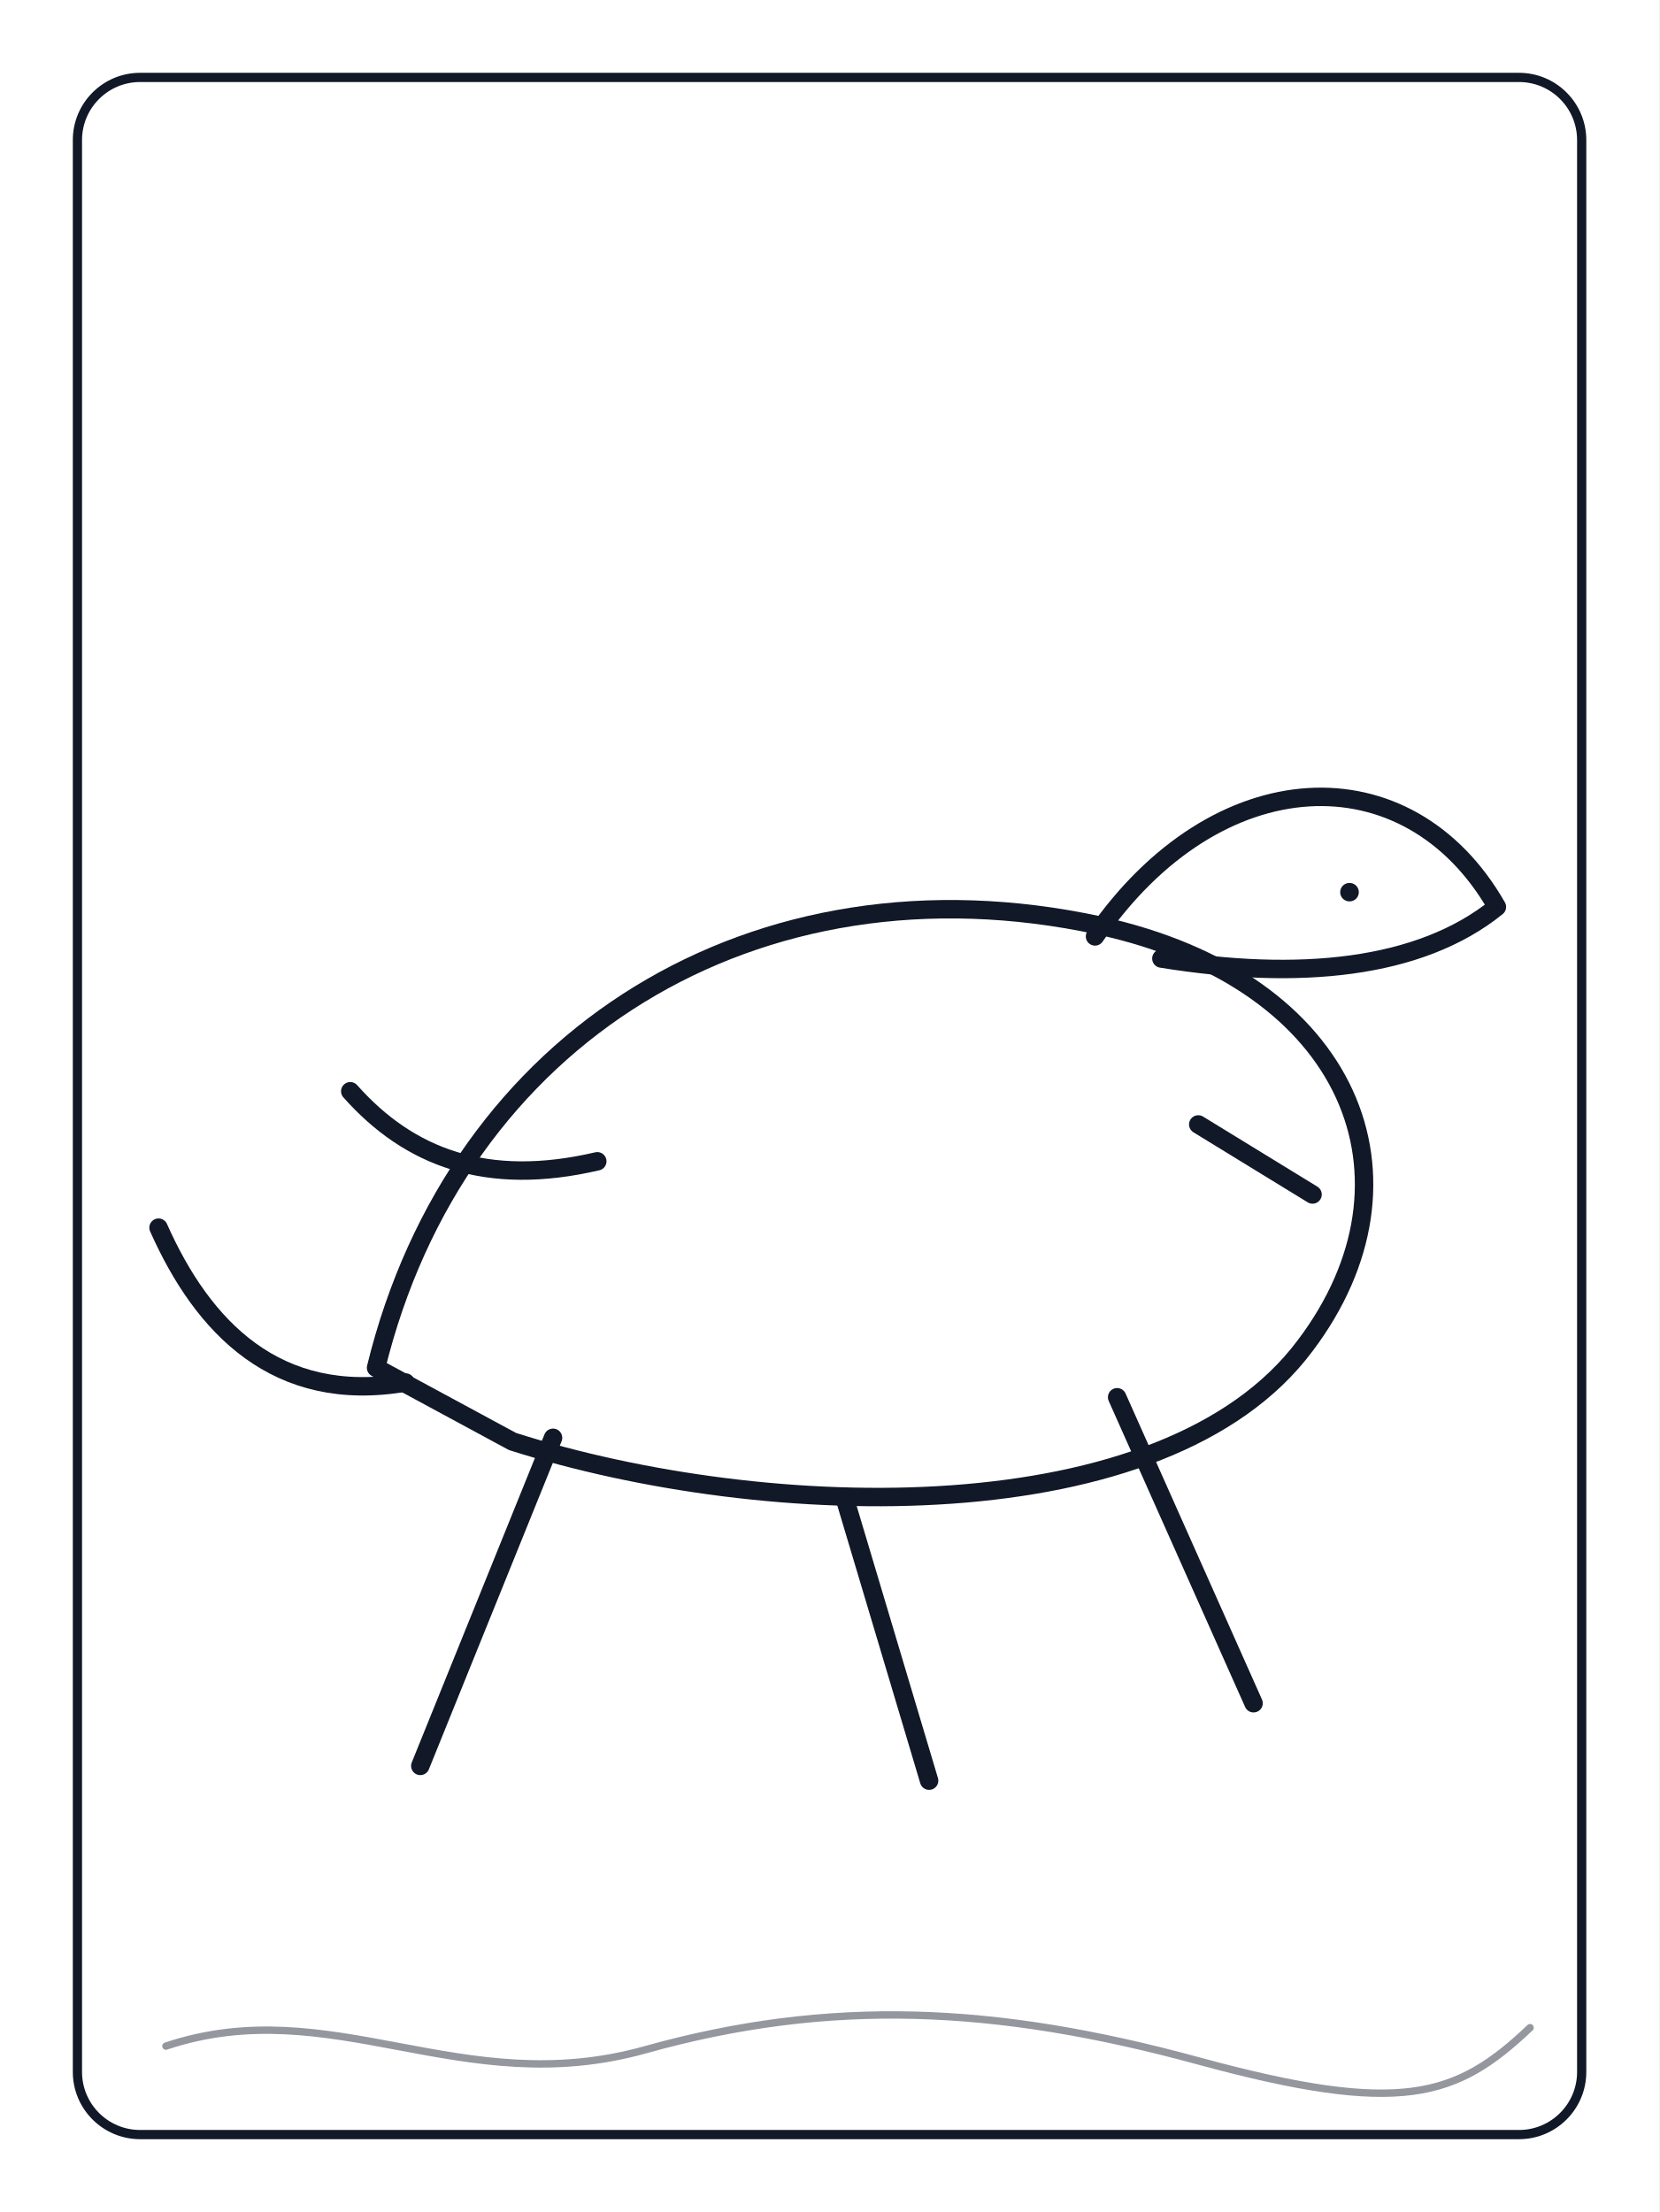
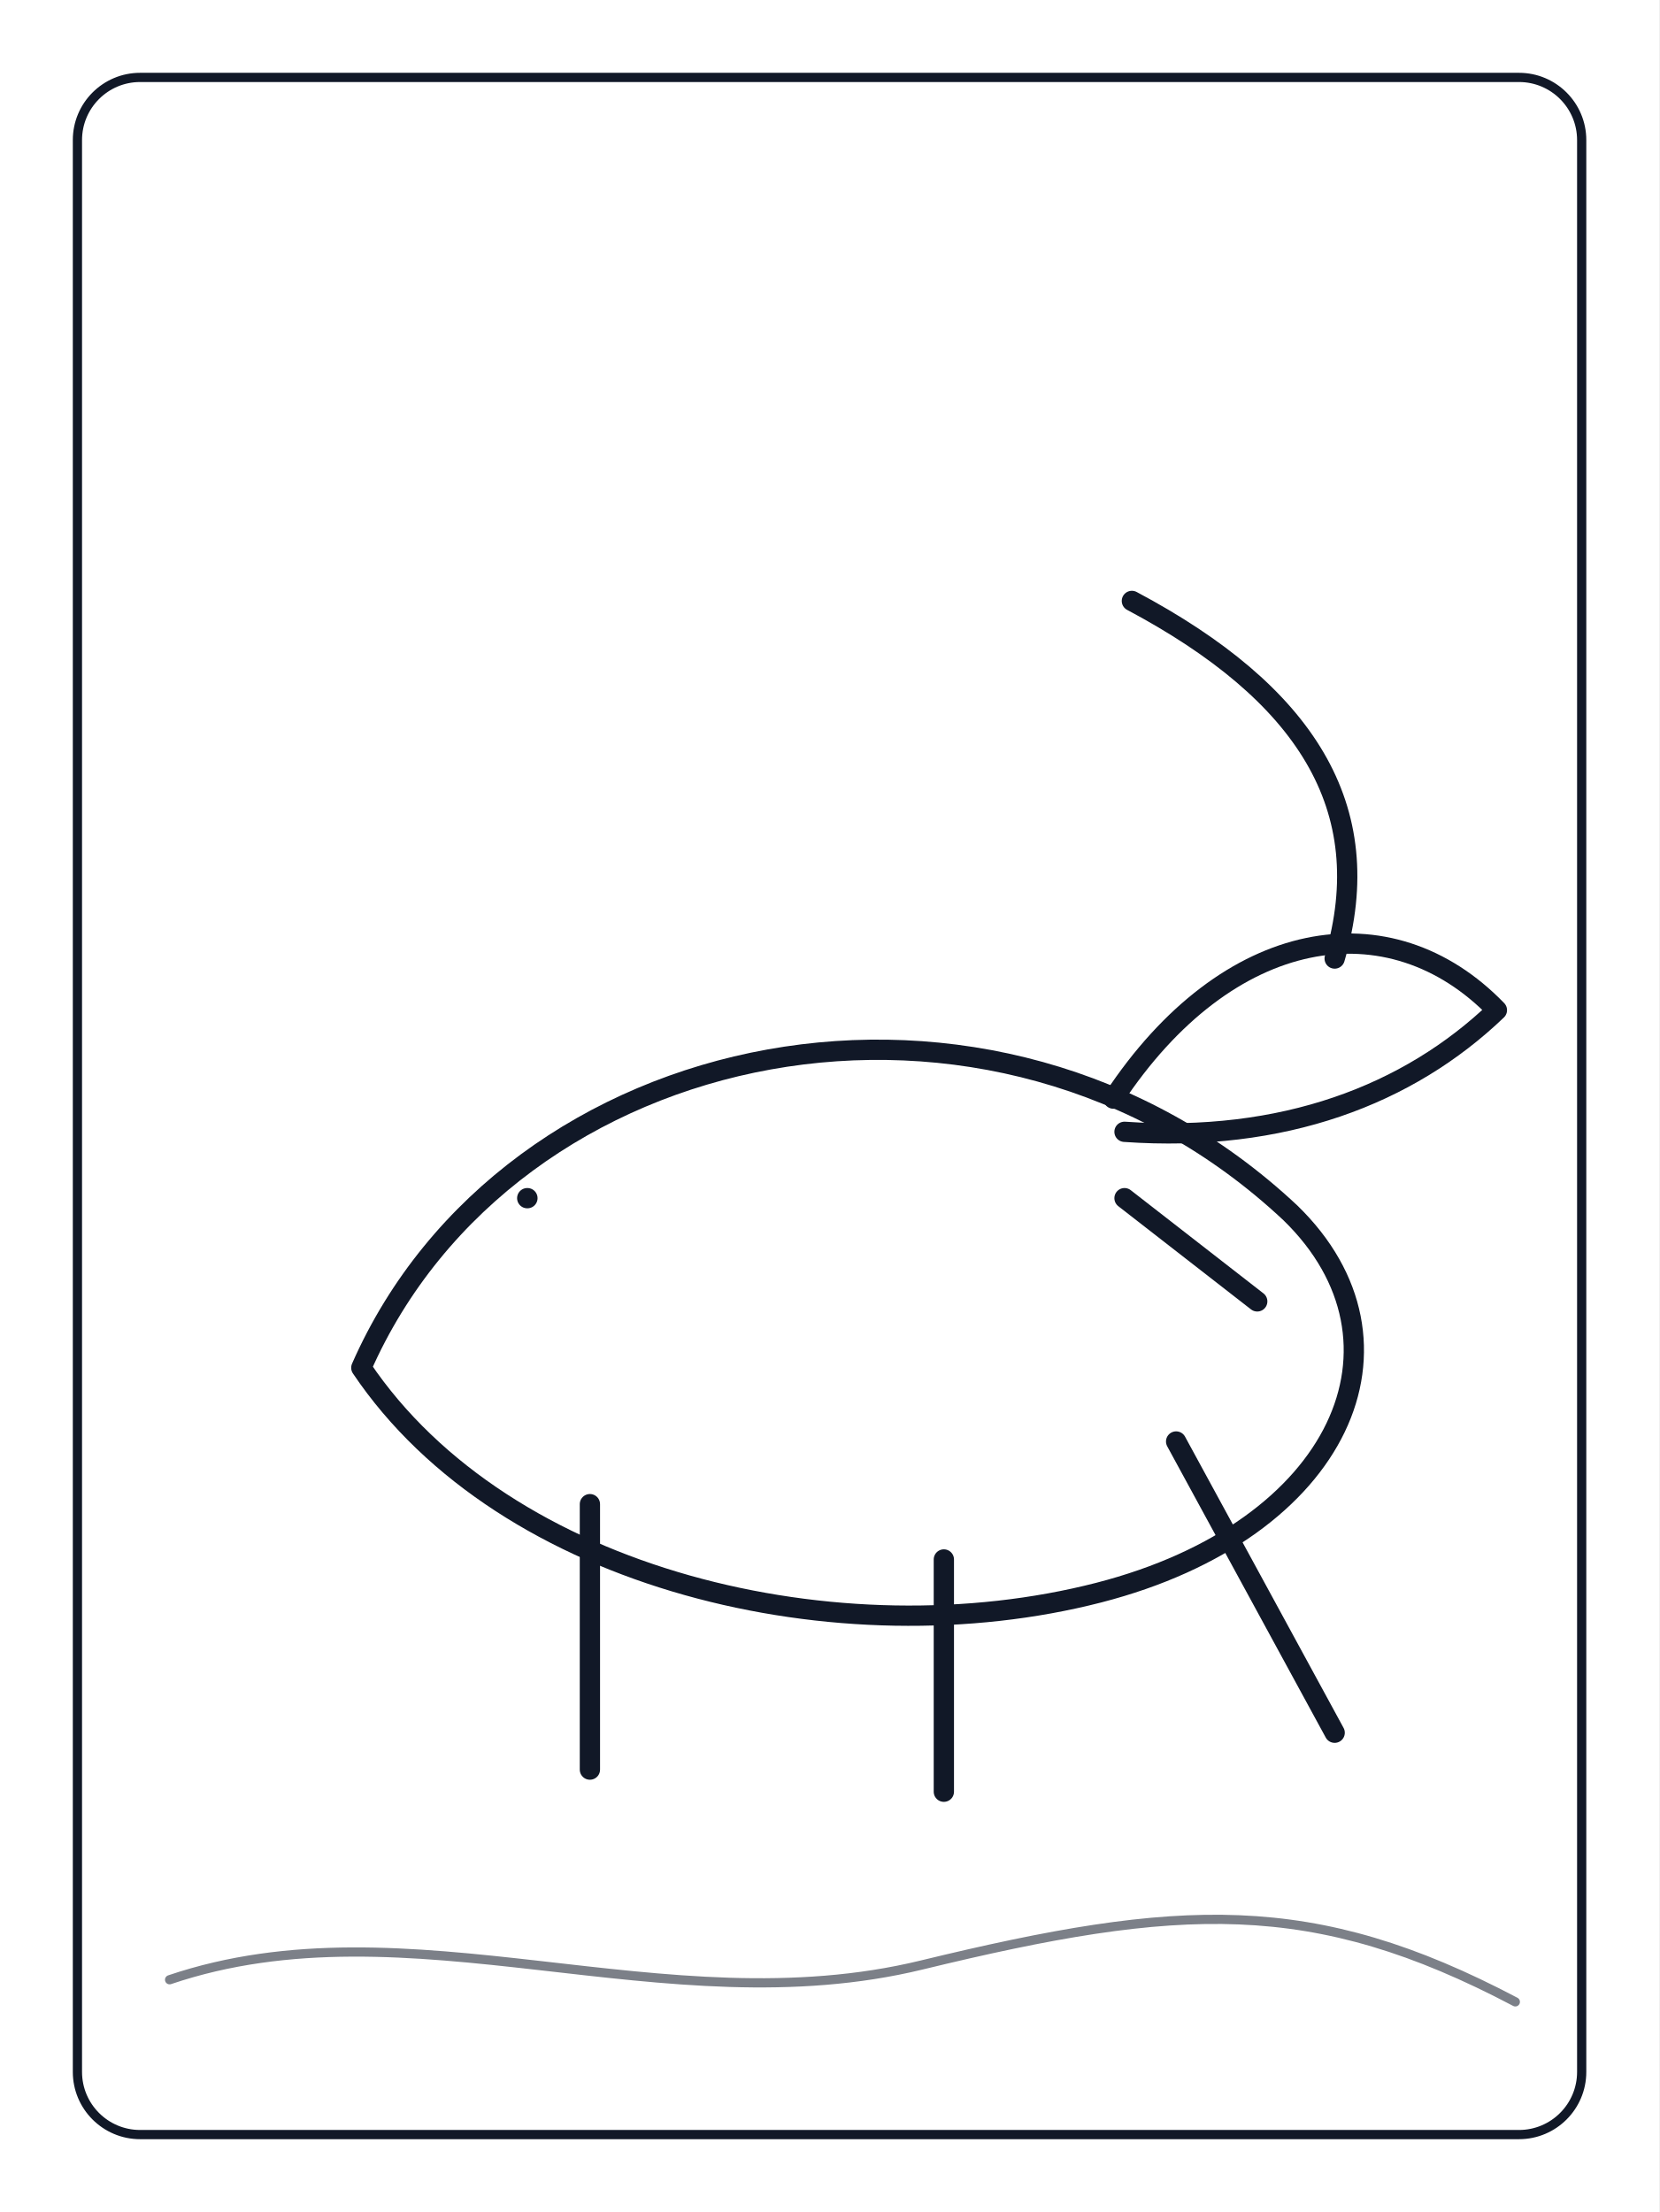
<svg xmlns="http://www.w3.org/2000/svg" viewBox="0 0 900 1200" role="img" aria-labelledby="title desc">
  <rect width="900" height="1200" fill="#fff" />
-   <g fill="none" stroke="#111827" stroke-width="10" stroke-linecap="round" stroke-linejoin="round">
+   <g fill="none" stroke="#111827" stroke-width="11" stroke-linecap="round" stroke-linejoin="round">
    <rect x="42" y="42" width="816" height="1116" rx="34" stroke-width="5" />
-     <path d="M204 742 C248 562 410 462 596 502 C734 532 776 640 708 730 C632 832 416 826 278 782 Z" />
-     <path d="M594 508 C660 412 764 408 812 492 C770 526 704 532 630 520" />
-     <path d="M300 780 L228 958 M458 812 L504 966 M606 758 L680 924" />
-     <path d="M324 630 C264 644 222 628 190 592 M650 610 l62 38 M732 484 h.1" />
-     <path d="M220 750 C150 762 110 720 86 666" />
+     <path d="M196 742 C276 560 538 506 700 658 C772 728 728 830 596 864 C456 900 274 858 196 742 Z" />
+     <path d="M604 596 C666 502 754 488 812 548 C764 594 696 620 610 614" />
+     <path d="M724 520 C748 438 708 376 614 326" />
+     <path d="M320 816 v144 M512 846 v126 M638 782 L724 940" />
+     <path d="M286 650 h.1 M610 650 l72 56" />
  </g>
-   <g fill="none" stroke="#111827" stroke-width="4" stroke-linecap="round" opacity=".45">
-     <path d="M90 1110 C180 1080 250 1140 350 1112 S540 1088 650 1118 S790 1138 830 1100" />
+   <g fill="none" stroke="#111827" stroke-width="5" stroke-linecap="round" stroke-linejoin="round" opacity=".55">
+     <path d="M92 1074 C222 1030 360 1100 500 1066 S712 1028 822 1086" />
  </g>
</svg>
